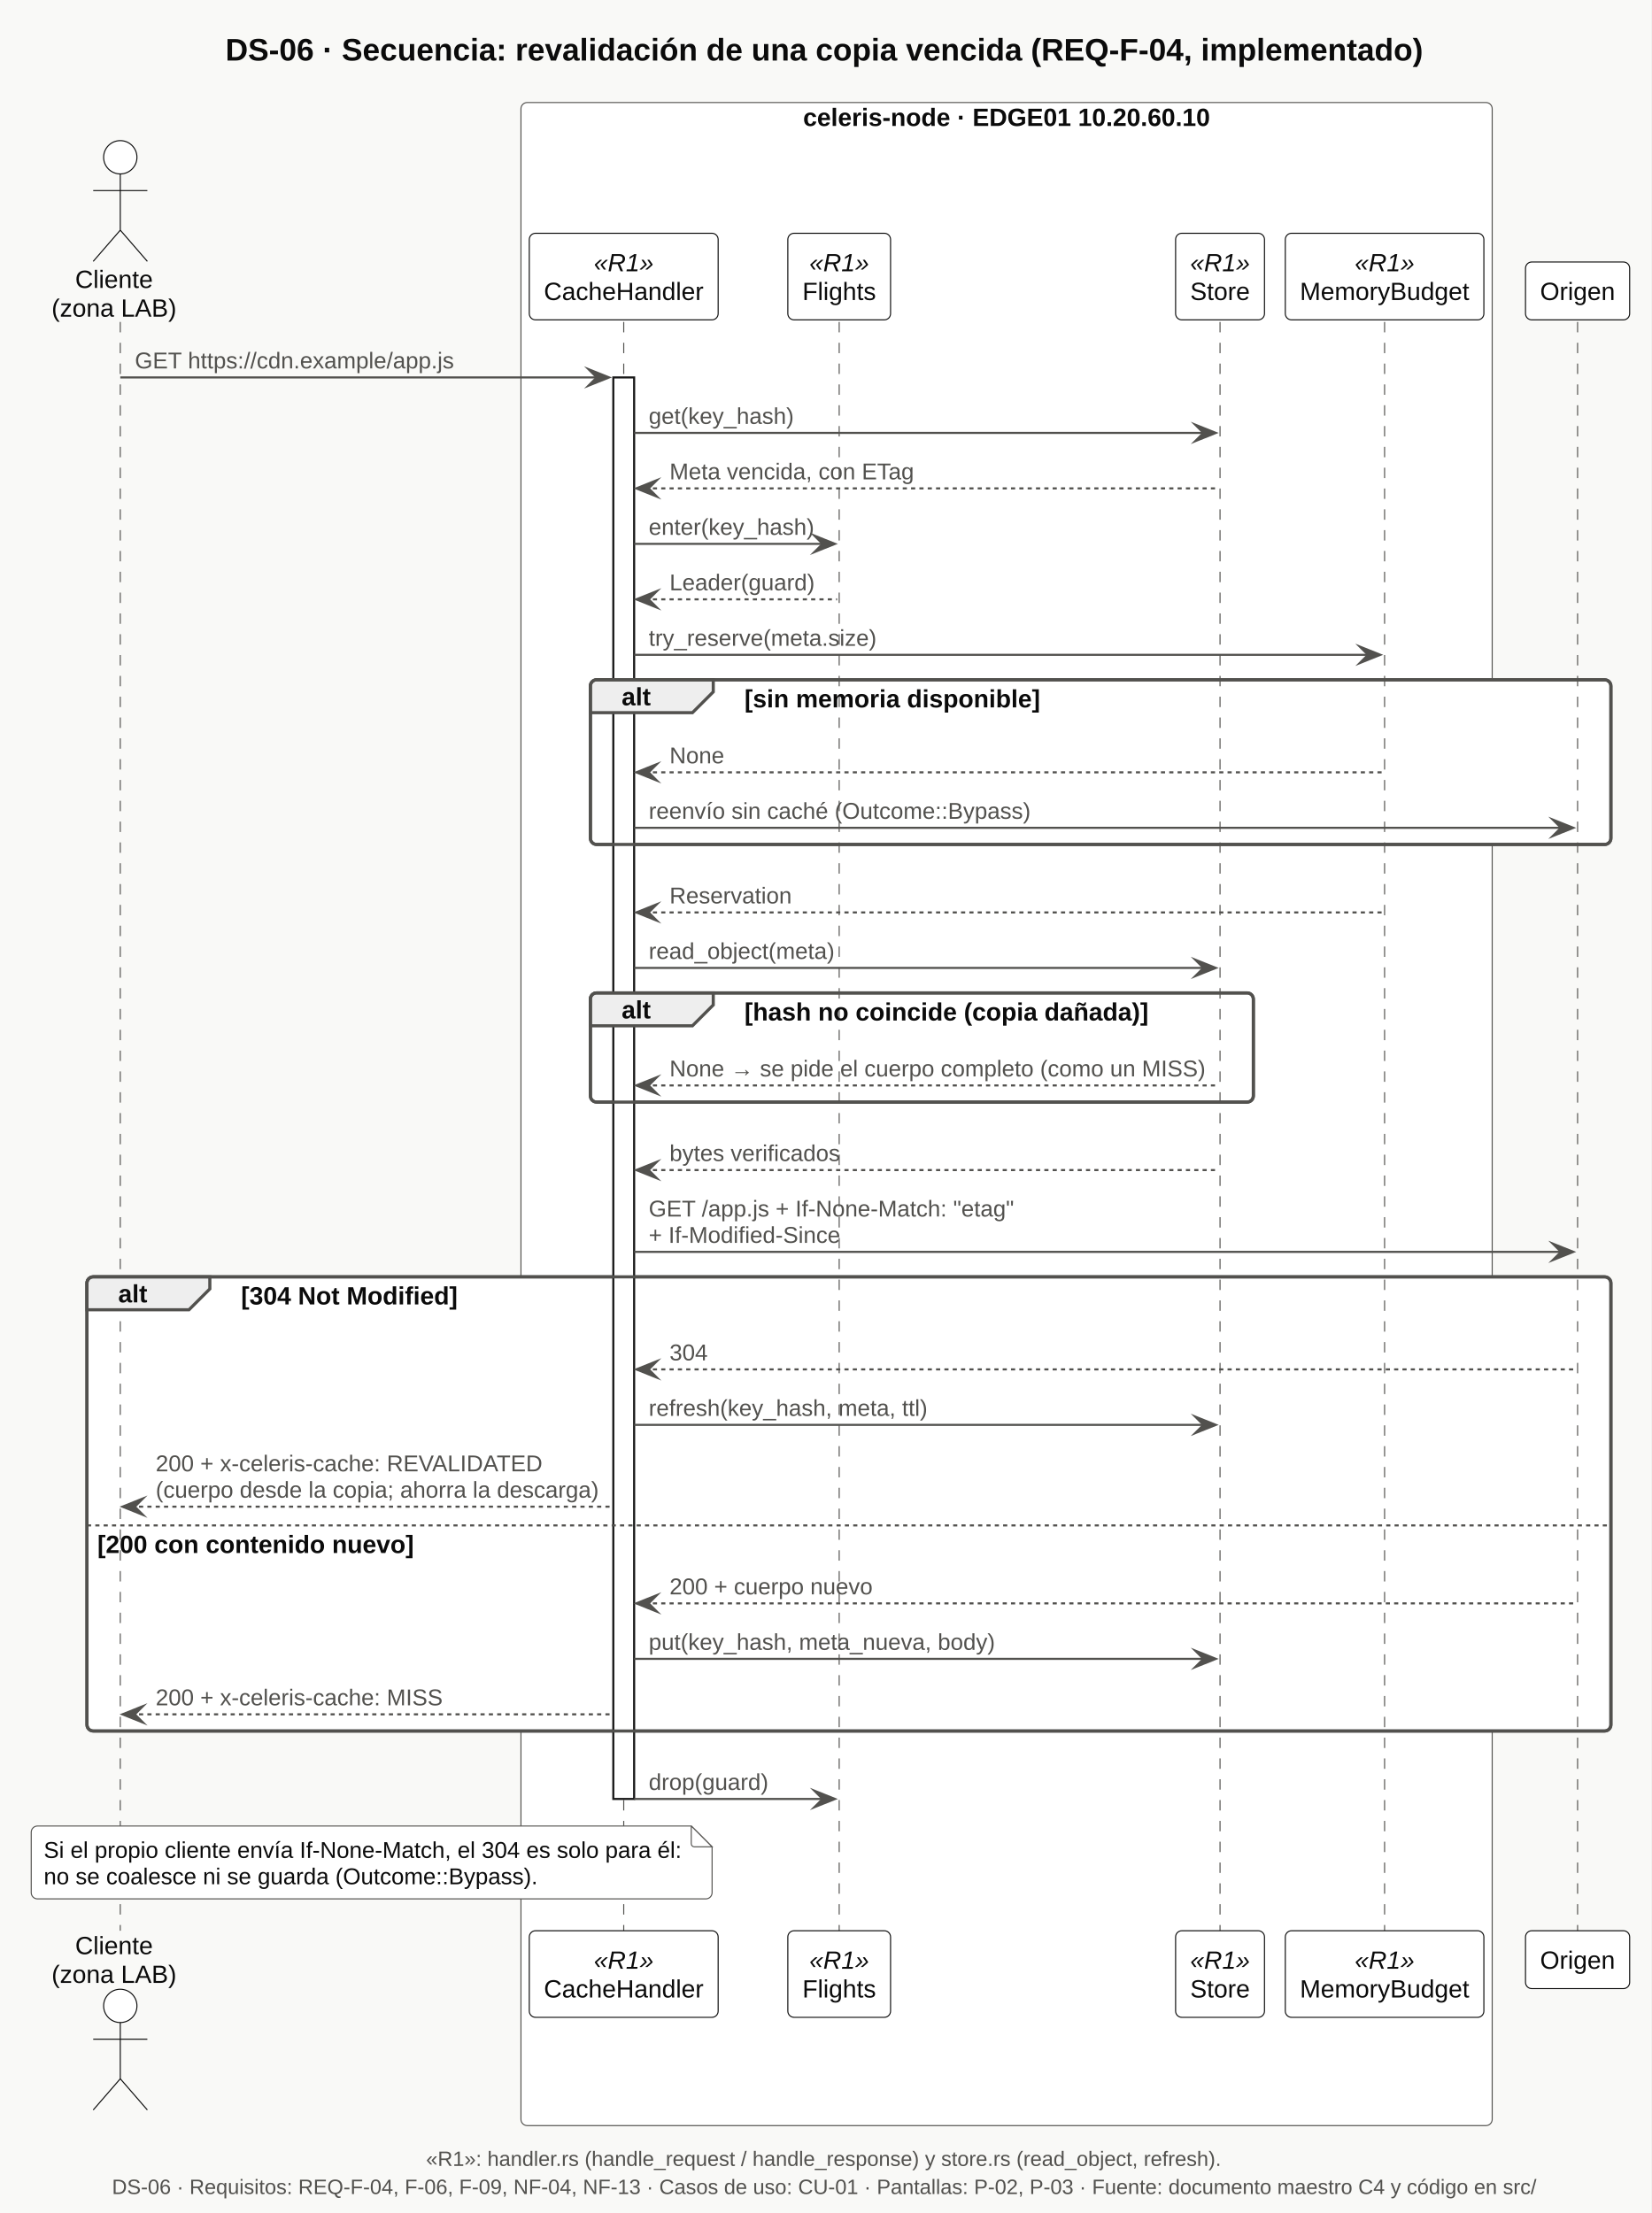
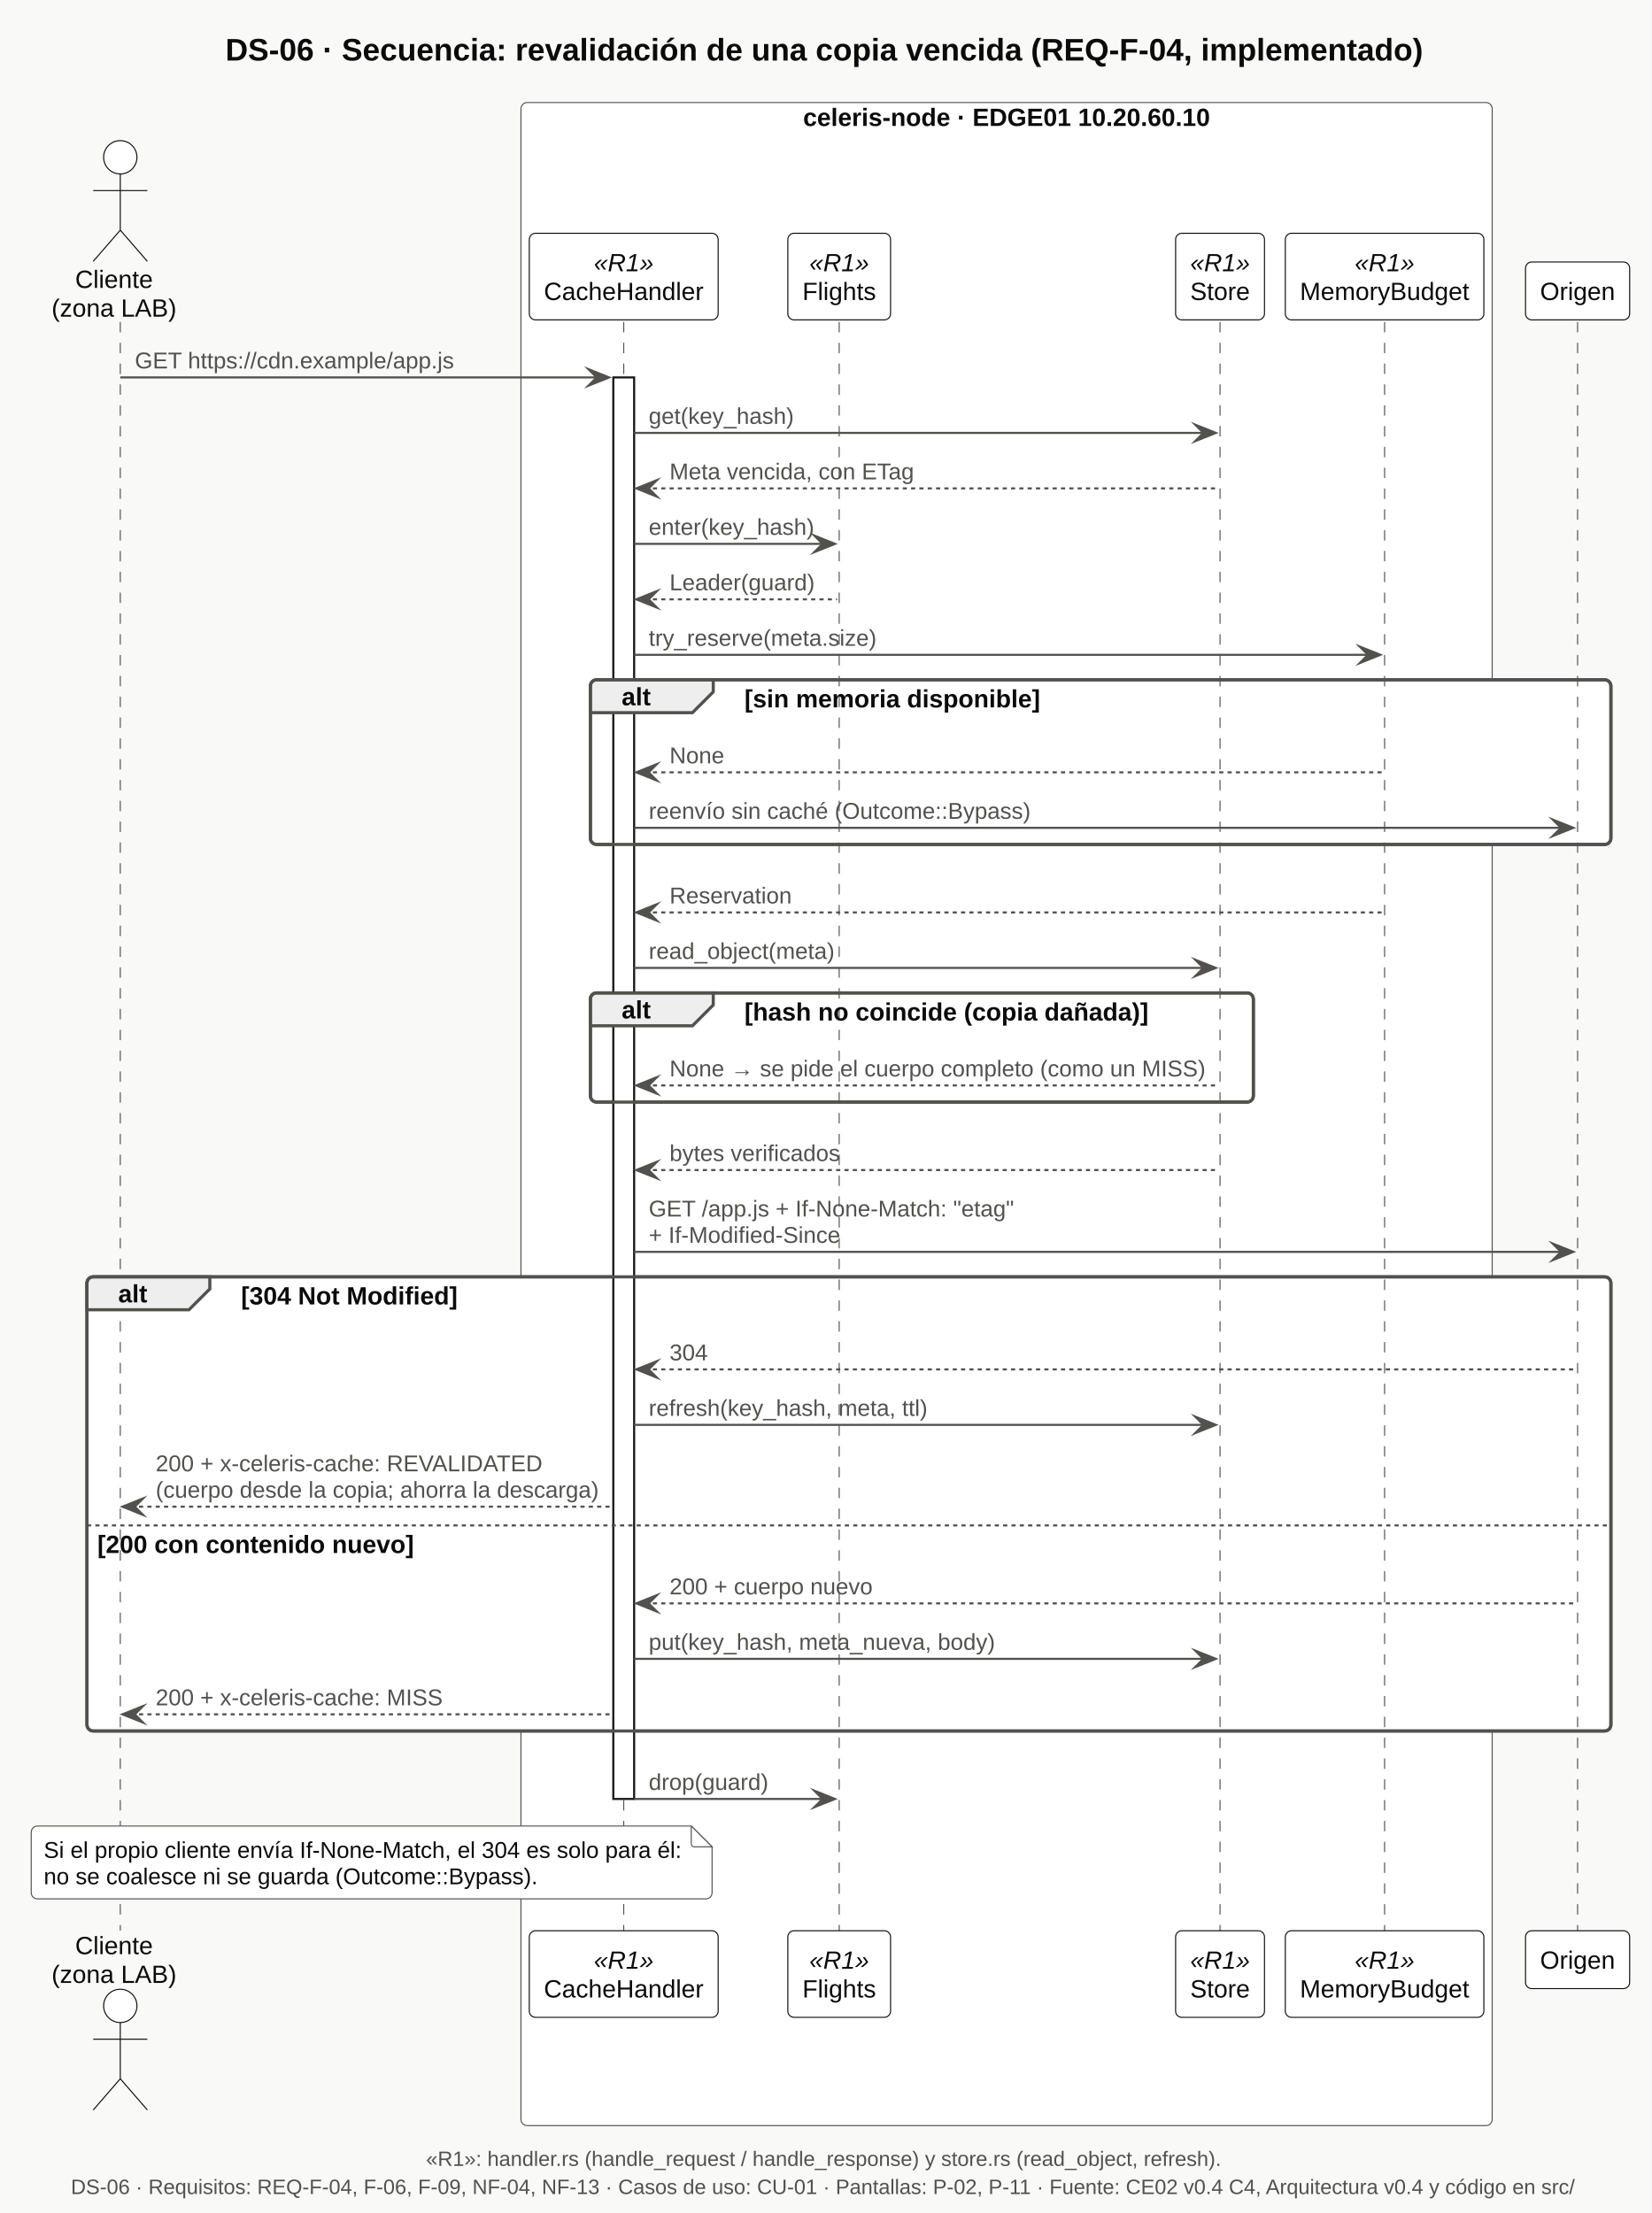
<svg xmlns="http://www.w3.org/2000/svg" version="1.1" data-diagram-type="SEQUENCE" style="width:793px;height:1063px;background:#F9F9F7;" width="793px" height="1063px" viewBox="0 0 793 1063" zoomAndPan="magnify" preserveAspectRatio="none" contentStyleType="text/css">
  <defs />
  <g font-family="sans-serif" lengthAdjust="spacing">
    <rect x="0" y="0" width="793" height="1063" fill="#F9F9F7" style="stroke:none;" />
    <g class="title" data-source-line="2">
      <text x="108.268" y="29.07" fill="#0B0B0B" font-size="15" textLength="575.156" font-weight="700" font-family="'Arial'">DS-06 · Secuencia: revalidación de una copia vencida (REQ-F-04, implementado)</text>
    </g>
    <rect x="250.208" y="49.249" width="466.467" height="971.764" fill="#FFF" style="stroke:#52514E;stroke-width:0.5;" rx="3" ry="3" />
    <text x="385.722" y="60.504" fill="#0B0B0B" font-size="12" textLength="195.439" font-weight="700" font-family="'Arial'">celeris-node · EDGE01 10.20.60.10</text>
    <rect x="283.563" y="326.539" width="490.121" height="79.097" fill="#FFF" style="stroke:#FFF;stroke-width:1;" rx="3" ry="3" />
    <rect x="283.563" y="326.539" width="490.121" height="79.097" fill="none" style="stroke:#52514E;stroke-width:1.5;" rx="3" ry="3" />
    <rect x="283.563" y="476.933" width="318.399" height="52.448" fill="#FFF" style="stroke:#FFF;stroke-width:1;" rx="3" ry="3" />
    <rect x="283.563" y="476.933" width="318.399" height="52.448" fill="none" style="stroke:#52514E;stroke-width:1.5;" rx="3" ry="3" />
    <rect x="41.771" y="613.328" width="731.913" height="218.14" fill="#FFF" style="stroke:#FFF;stroke-width:1;" rx="3" ry="3" />
    <rect x="41.771" y="613.328" width="731.913" height="218.14" fill="none" style="stroke:#52514E;stroke-width:1.5;" rx="3" ry="3" />
    <g class="participant-lifeline" data-qualified-name="C" data-entity-uid="part1" id="part1-lifeline" data-source-line="5">
      <g>
        <rect x="54.271" y="154.645" width="8" height="772.77" fill="#000" fill-opacity="0" />
        <line x1="57.771" y1="154.645" x2="57.771" y2="927.415" style="stroke:#52514E;stroke-width:0.5;stroke-dasharray:5,5;" />
      </g>
    </g>
    <g class="participant-lifeline" data-qualified-name="H" data-entity-uid="part2" id="part2-lifeline" data-source-line="7">
      <g>
        <rect x="296.063" y="154.645" width="8" height="772.77" fill="#000" fill-opacity="0" />
        <line x1="299.563" y1="154.645" x2="299.563" y2="927.415" style="stroke:#52514E;stroke-width:0.5;stroke-dasharray:5,5;" />
      </g>
    </g>
    <g>
      <rect x="294.563" y="181.294" width="10" height="682.823" fill="#FFF" style="stroke:#181818;stroke-width:1;" />
    </g>
    <g class="participant-lifeline" data-qualified-name="F" data-entity-uid="part3" id="part3-lifeline" data-source-line="8">
      <g>
        <rect x="399.55" y="154.645" width="8" height="772.77" fill="#000" fill-opacity="0" />
        <line x1="403.05" y1="154.645" x2="403.05" y2="927.415" style="stroke:#52514E;stroke-width:0.5;stroke-dasharray:5,5;" />
      </g>
    </g>
    <g class="participant-lifeline" data-qualified-name="S" data-entity-uid="part4" id="part4-lifeline" data-source-line="9">
      <g>
        <rect x="582.462" y="154.645" width="8" height="772.77" fill="#000" fill-opacity="0" />
        <line x1="585.962" y1="154.645" x2="585.962" y2="927.415" style="stroke:#52514E;stroke-width:0.5;stroke-dasharray:5,5;" />
      </g>
    </g>
    <g class="participant-lifeline" data-qualified-name="M" data-entity-uid="part5" id="part5-lifeline" data-source-line="10">
      <g>
        <rect x="661.491" y="154.645" width="8" height="772.77" fill="#000" fill-opacity="0" />
        <line x1="664.991" y1="154.645" x2="664.991" y2="927.415" style="stroke:#52514E;stroke-width:0.5;stroke-dasharray:5,5;" />
      </g>
    </g>
    <g class="participant-lifeline" data-qualified-name="O" data-entity-uid="part6" id="part6-lifeline" data-source-line="12">
      <g>
        <rect x="754.184" y="154.645" width="8" height="772.77" fill="#000" fill-opacity="0" />
        <line x1="757.684" y1="154.645" x2="757.684" y2="927.415" style="stroke:#52514E;stroke-width:0.5;stroke-dasharray:5,5;" />
      </g>
    </g>
    <g class="participant participant-head" data-qualified-name="C" data-entity-uid="part1" id="part1-head" data-source-line="5">
      <text x="36.095" y="138.303" fill="#0B0B0B" font-size="12" textLength="37.354" font-family="'Arial'">Cliente</text>
      <text x="24.757" y="152.102" fill="#0B0B0B" font-size="12" textLength="60.029" font-family="'Arial'">(zona LAB)</text>
      <ellipse cx="57.771" cy="75.547" rx="8" ry="8" fill="#FFF" style="stroke:#0B0B0B;stroke-width:0.5;" />
      <path d="M57.771,83.547 L57.771,110.547 M44.771,91.547 L70.771,91.547 M57.771,110.547 L44.771,125.547 M57.771,110.547 L70.771,125.547" style="stroke:#0B0B0B;stroke-width:0.5;" fill="none" />
    </g>
    <g class="participant participant-head" data-qualified-name="H" data-entity-uid="part2" id="part2-head" data-source-line="7">
      <rect x="254.208" y="112.047" width="90.711" height="41.598" fill="#FFF" style="stroke:#0B0B0B;stroke-width:0.5;" rx="3" ry="3" />
      <text x="285.22" y="130.303" fill="#0B0B0B" font-size="12" textLength="28.688" font-style="italic" font-family="'Arial'">«R1»</text>
      <text x="261.208" y="144.102" fill="#0B0B0B" font-size="12" textLength="76.711" font-family="'Arial'">CacheHandler</text>
    </g>
    <g class="participant participant-head" data-qualified-name="F" data-entity-uid="part3" id="part3-head" data-source-line="8">
      <rect x="378.378" y="112.047" width="49.344" height="41.598" fill="#FFF" style="stroke:#0B0B0B;stroke-width:0.5;" rx="3" ry="3" />
      <text x="388.707" y="130.303" fill="#0B0B0B" font-size="12" textLength="28.688" font-style="italic" font-family="'Arial'">«R1»</text>
      <text x="385.378" y="144.102" fill="#0B0B0B" font-size="12" textLength="35.344" font-family="'Arial'">Flights</text>
    </g>
    <g class="participant participant-head" data-qualified-name="S" data-entity-uid="part4" id="part4-head" data-source-line="9">
      <rect x="564.619" y="112.047" width="42.688" height="41.598" fill="#FFF" style="stroke:#0B0B0B;stroke-width:0.5;" rx="3" ry="3" />
      <text x="571.619" y="130.303" fill="#0B0B0B" font-size="12" textLength="28.688" font-style="italic" font-family="'Arial'">«R1»</text>
      <text x="571.622" y="144.102" fill="#0B0B0B" font-size="12" textLength="28.682" font-family="'Arial'">Store</text>
    </g>
    <g class="participant participant-head" data-qualified-name="M" data-entity-uid="part5" id="part5-head" data-source-line="10">
      <rect x="617.306" y="112.047" width="95.369" height="41.598" fill="#FFF" style="stroke:#0B0B0B;stroke-width:0.5;" rx="3" ry="3" />
      <text x="650.647" y="130.303" fill="#0B0B0B" font-size="12" textLength="28.688" font-style="italic" font-family="'Arial'">«R1»</text>
      <text x="624.306" y="144.102" fill="#0B0B0B" font-size="12" textLength="81.369" font-family="'Arial'">MemoryBudget</text>
    </g>
    <g class="participant participant-head" data-qualified-name="O" data-entity-uid="part6" id="part6-head" data-source-line="12">
      <rect x="732.675" y="125.846" width="50.018" height="27.799" fill="#FFF" style="stroke:#0B0B0B;stroke-width:0.5;" rx="3" ry="3" />
      <text x="739.675" y="144.102" fill="#0B0B0B" font-size="12" textLength="36.018" font-family="'Arial'">Origen</text>
    </g>
    <g class="participant participant-tail" data-qualified-name="C" data-entity-uid="part1" id="part1-tail" data-source-line="5">
      <text x="36.095" y="938.67" fill="#0B0B0B" font-size="12" textLength="37.354" font-family="'Arial'">Cliente</text>
      <text x="24.757" y="952.469" fill="#0B0B0B" font-size="12" textLength="60.029" font-family="'Arial'">(zona LAB)</text>
      <ellipse cx="57.771" cy="963.512" rx="8" ry="8" fill="#FFF" style="stroke:#0B0B0B;stroke-width:0.5;" />
      <path d="M57.771,971.512 L57.771,998.512 M44.771,979.512 L70.771,979.512 M57.771,998.512 L44.771,1013.512 M57.771,998.512 L70.771,1013.512" style="stroke:#0B0B0B;stroke-width:0.5;" fill="none" />
    </g>
    <g class="participant participant-tail" data-qualified-name="H" data-entity-uid="part2" id="part2-tail" data-source-line="7">
      <rect x="254.208" y="927.415" width="90.711" height="41.598" fill="#FFF" style="stroke:#0B0B0B;stroke-width:0.5;" rx="3" ry="3" />
      <text x="285.22" y="945.67" fill="#0B0B0B" font-size="12" textLength="28.688" font-style="italic" font-family="'Arial'">«R1»</text>
      <text x="261.208" y="959.469" fill="#0B0B0B" font-size="12" textLength="76.711" font-family="'Arial'">CacheHandler</text>
    </g>
    <g class="participant participant-tail" data-qualified-name="F" data-entity-uid="part3" id="part3-tail" data-source-line="8">
      <rect x="378.378" y="927.415" width="49.344" height="41.598" fill="#FFF" style="stroke:#0B0B0B;stroke-width:0.5;" rx="3" ry="3" />
      <text x="388.707" y="945.67" fill="#0B0B0B" font-size="12" textLength="28.688" font-style="italic" font-family="'Arial'">«R1»</text>
      <text x="385.378" y="959.469" fill="#0B0B0B" font-size="12" textLength="35.344" font-family="'Arial'">Flights</text>
    </g>
    <g class="participant participant-tail" data-qualified-name="S" data-entity-uid="part4" id="part4-tail" data-source-line="9">
      <rect x="564.619" y="927.415" width="42.688" height="41.598" fill="#FFF" style="stroke:#0B0B0B;stroke-width:0.5;" rx="3" ry="3" />
      <text x="571.619" y="945.67" fill="#0B0B0B" font-size="12" textLength="28.688" font-style="italic" font-family="'Arial'">«R1»</text>
      <text x="571.622" y="959.469" fill="#0B0B0B" font-size="12" textLength="28.682" font-family="'Arial'">Store</text>
    </g>
    <g class="participant participant-tail" data-qualified-name="M" data-entity-uid="part5" id="part5-tail" data-source-line="10">
      <rect x="617.306" y="927.415" width="95.369" height="41.598" fill="#FFF" style="stroke:#0B0B0B;stroke-width:0.5;" rx="3" ry="3" />
      <text x="650.647" y="945.67" fill="#0B0B0B" font-size="12" textLength="28.688" font-style="italic" font-family="'Arial'">«R1»</text>
      <text x="624.306" y="959.469" fill="#0B0B0B" font-size="12" textLength="81.369" font-family="'Arial'">MemoryBudget</text>
    </g>
    <g class="participant participant-tail" data-qualified-name="O" data-entity-uid="part6" id="part6-tail" data-source-line="12">
      <rect x="732.675" y="927.415" width="50.018" height="27.799" fill="#FFF" style="stroke:#0B0B0B;stroke-width:0.5;" rx="3" ry="3" />
      <text x="739.675" y="945.67" fill="#0B0B0B" font-size="12" textLength="36.018" font-family="'Arial'">Origen</text>
    </g>
    <g class="message" data-entity-1="part1" data-entity-2="part2" id="msg1" data-source-line="14">
      <polygon points="282.563,177.294,292.563,181.294,282.563,185.294,286.563,181.294" fill="#52514E" style="stroke:#52514E;stroke-width:1;stroke-linejoin:miter;stroke-miterlimit:10;" />
      <line x1="57.771" y1="181.294" x2="288.563" y2="181.294" style="stroke:#52514E;stroke-width:1;" />
      <text x="64.771" y="176.963" fill="#52514E" font-size="11" textLength="153.463" font-family="'Arial'">GET https://cdn.example/app.js</text>
    </g>
    <g class="message" data-entity-1="part2" data-entity-2="part4" id="msg2" data-source-line="16">
      <polygon points="573.962,203.943,583.962,207.943,573.962,211.943,577.962,207.943" fill="#52514E" style="stroke:#52514E;stroke-width:1;stroke-linejoin:miter;stroke-miterlimit:10;" />
      <line x1="304.563" y1="207.943" x2="579.962" y2="207.943" style="stroke:#52514E;stroke-width:1;" />
      <text x="311.563" y="203.612" fill="#52514E" font-size="11" textLength="69.706" font-family="'Arial'">get(key_hash)</text>
    </g>
    <g class="message" data-entity-1="part4" data-entity-2="part2" id="msg3" data-source-line="17">
      <polygon points="315.563,230.592,305.563,234.592,315.563,238.592,311.563,234.592" fill="#52514E" style="stroke:#52514E;stroke-width:1;stroke-linejoin:miter;stroke-miterlimit:10;" />
      <line x1="309.563" y1="234.592" x2="584.962" y2="234.592" style="stroke:#52514E;stroke-width:1;stroke-dasharray:2,2;" />
      <text x="321.563" y="230.261" fill="#52514E" font-size="11" textLength="118.621" font-family="'Arial'">Meta vencida, con ETag</text>
    </g>
    <g class="message" data-entity-1="part2" data-entity-2="part3" id="msg4" data-source-line="18">
      <polygon points="391.05,257.241,401.05,261.241,391.05,265.241,395.05,261.241" fill="#52514E" style="stroke:#52514E;stroke-width:1;stroke-linejoin:miter;stroke-miterlimit:10;" />
      <line x1="304.563" y1="261.241" x2="397.05" y2="261.241" style="stroke:#52514E;stroke-width:1;" />
      <text x="311.563" y="256.91" fill="#52514E" font-size="11" textLength="79.487" font-family="'Arial'">enter(key_hash)</text>
    </g>
    <g class="message" data-entity-1="part3" data-entity-2="part2" id="msg5" data-source-line="19">
      <polygon points="315.563,283.89,305.563,287.89,315.563,291.89,311.563,287.89" fill="#52514E" style="stroke:#52514E;stroke-width:1;stroke-linejoin:miter;stroke-miterlimit:10;" />
      <line x1="309.563" y1="287.89" x2="402.05" y2="287.89" style="stroke:#52514E;stroke-width:1;stroke-dasharray:2,2;" />
      <text x="321.563" y="283.559" fill="#52514E" font-size="11" textLength="69.711" font-family="'Arial'">Leader(guard)</text>
    </g>
    <g class="message" data-entity-1="part2" data-entity-2="part5" id="msg6" data-source-line="20">
      <polygon points="652.991,310.539,662.991,314.539,652.991,318.539,656.991,314.539" fill="#52514E" style="stroke:#52514E;stroke-width:1;stroke-linejoin:miter;stroke-miterlimit:10;" />
      <line x1="304.563" y1="314.539" x2="658.991" y2="314.539" style="stroke:#52514E;stroke-width:1;" />
      <text x="311.563" y="310.208" fill="#52514E" font-size="11" textLength="109.415" font-family="'Arial'">try_reserve(meta.size)</text>
    </g>
    <path d="M286.563,326.539 L342.567,326.539 L342.567,332.337 L332.567,342.337 L283.563,342.337 L283.563,329.539 A3,3 0 0 1 286.563,326.539" style="stroke:#52514E;stroke-width:1.5;" fill="#EEE" />
    <rect x="283.563" y="326.539" width="490.121" height="79.097" fill="none" style="stroke:#52514E;stroke-width:1.5;" rx="3" ry="3" />
    <text x="298.563" y="338.794" fill="#0B0B0B" font-size="12" textLength="14.004" font-weight="700" font-family="'Arial'">alt</text>
    <text x="357.567" y="339.794" fill="#0B0B0B" font-size="12" textLength="142.02" font-weight="700" font-family="'Arial'">[sin memoria disponible]</text>
    <g class="message" data-entity-1="part5" data-entity-2="part2" id="msg7" data-source-line="22">
      <polygon points="315.563,366.986,305.563,370.986,315.563,374.986,311.563,370.986" fill="#52514E" style="stroke:#52514E;stroke-width:1;stroke-linejoin:miter;stroke-miterlimit:10;" />
      <line x1="309.563" y1="370.986" x2="663.991" y2="370.986" style="stroke:#52514E;stroke-width:1;stroke-dasharray:2,2;" />
      <text x="321.563" y="366.655" fill="#52514E" font-size="11" textLength="26.297" font-family="'Arial'">None</text>
    </g>
    <g class="message" data-entity-1="part2" data-entity-2="part6" id="msg8" data-source-line="23">
      <polygon points="745.684,393.635,755.684,397.635,745.684,401.635,749.684,397.635" fill="#52514E" style="stroke:#52514E;stroke-width:1;stroke-linejoin:miter;stroke-miterlimit:10;" />
      <line x1="304.563" y1="397.635" x2="751.684" y2="397.635" style="stroke:#52514E;stroke-width:1;" />
      <text x="311.563" y="393.304" fill="#52514E" font-size="11" textLength="183.412" font-family="'Arial'">reenvío sin caché (Outcome::Bypass)</text>
    </g>
    <g class="message" data-entity-1="part5" data-entity-2="part2" id="msg9" data-source-line="25">
      <polygon points="315.563,434.284,305.563,438.284,315.563,442.284,311.563,438.284" fill="#52514E" style="stroke:#52514E;stroke-width:1;stroke-linejoin:miter;stroke-miterlimit:10;" />
      <line x1="309.563" y1="438.284" x2="663.991" y2="438.284" style="stroke:#52514E;stroke-width:1;stroke-dasharray:2,2;" />
      <text x="321.563" y="433.953" fill="#52514E" font-size="11" textLength="58.695" font-family="'Arial'">Reservation</text>
    </g>
    <g class="message" data-entity-1="part2" data-entity-2="part4" id="msg10" data-source-line="26">
      <polygon points="573.962,460.933,583.962,464.933,573.962,468.933,577.962,464.933" fill="#52514E" style="stroke:#52514E;stroke-width:1;stroke-linejoin:miter;stroke-miterlimit:10;" />
      <line x1="304.563" y1="464.933" x2="579.962" y2="464.933" style="stroke:#52514E;stroke-width:1;" />
      <text x="311.563" y="460.602" fill="#52514E" font-size="11" textLength="89.268" font-family="'Arial'">read_object(meta)</text>
    </g>
    <path d="M286.563,476.933 L342.567,476.933 L342.567,482.732 L332.567,492.732 L283.563,492.732 L283.563,479.933 A3,3 0 0 1 286.563,476.933" style="stroke:#52514E;stroke-width:1.5;" fill="#EEE" />
    <rect x="283.563" y="476.933" width="318.399" height="52.448" fill="none" style="stroke:#52514E;stroke-width:1.5;" rx="3" ry="3" />
    <text x="298.563" y="489.189" fill="#0B0B0B" font-size="12" textLength="14.004" font-weight="700" font-family="'Arial'">alt</text>
    <text x="357.567" y="490.189" fill="#0B0B0B" font-size="12" textLength="194.021" font-weight="700" font-family="'Arial'">[hash no coincide (copia dañada)]</text>
    <g class="message" data-entity-1="part4" data-entity-2="part2" id="msg11" data-source-line="28">
      <polygon points="315.563,517.381,305.563,521.381,315.563,525.381,311.563,521.381" fill="#52514E" style="stroke:#52514E;stroke-width:1;stroke-linejoin:miter;stroke-miterlimit:10;" />
      <line x1="309.563" y1="521.381" x2="584.962" y2="521.381" style="stroke:#52514E;stroke-width:1;stroke-dasharray:2,2;" />
      <text x="321.563" y="517.05" fill="#52514E" font-size="11" textLength="257.399" font-family="'Arial'">None → se pide el cuerpo completo (como un MISS)</text>
    </g>
    <g class="message" data-entity-1="part4" data-entity-2="part2" id="msg12" data-source-line="30">
      <polygon points="315.563,558.03,305.563,562.03,315.563,566.03,311.563,562.03" fill="#52514E" style="stroke:#52514E;stroke-width:1;stroke-linejoin:miter;stroke-miterlimit:10;" />
      <line x1="309.563" y1="562.03" x2="584.962" y2="562.03" style="stroke:#52514E;stroke-width:1;stroke-dasharray:2,2;" />
      <text x="321.563" y="557.699" fill="#52514E" font-size="11" textLength="81.925" font-family="'Arial'">bytes verificados</text>
    </g>
    <g class="message" data-entity-1="part2" data-entity-2="part6" id="msg13" data-source-line="31">
      <polygon points="745.684,597.328,755.684,601.328,745.684,605.328,749.684,601.328" fill="#52514E" style="stroke:#52514E;stroke-width:1;stroke-linejoin:miter;stroke-miterlimit:10;" />
      <line x1="304.563" y1="601.328" x2="751.684" y2="601.328" style="stroke:#52514E;stroke-width:1;" />
      <text x="311.563" y="584.348" fill="#52514E" font-size="11" textLength="175.635" font-family="'Arial'">GET /app.js + If-None-Match: "etag"</text>
      <text x="311.563" y="596.997" fill="#52514E" font-size="11" textLength="92.012" font-family="'Arial'">+ If-Modified-Since</text>
    </g>
    <path d="M44.771,613.328 L100.775,613.328 L100.775,619.126 L90.775,629.126 L41.771,629.126 L41.771,616.328 A3,3 0 0 1 44.771,613.328" style="stroke:#52514E;stroke-width:1.5;" fill="#EEE" />
    <rect x="41.771" y="613.328" width="731.913" height="218.14" fill="none" style="stroke:#52514E;stroke-width:1.5;" rx="3" ry="3" />
    <text x="56.771" y="625.583" fill="#0B0B0B" font-size="12" textLength="14.004" font-weight="700" font-family="'Arial'">alt</text>
    <text x="115.775" y="626.583" fill="#0B0B0B" font-size="12" textLength="103.998" font-weight="700" font-family="'Arial'">[304 Not Modified]</text>
    <g class="message" data-entity-1="part6" data-entity-2="part2" id="msg14" data-source-line="33">
      <polygon points="315.563,653.775,305.563,657.775,315.563,661.775,311.563,657.775" fill="#52514E" style="stroke:#52514E;stroke-width:1;stroke-linejoin:miter;stroke-miterlimit:10;" />
      <line x1="309.563" y1="657.775" x2="756.684" y2="657.775" style="stroke:#52514E;stroke-width:1;stroke-dasharray:2,2;" />
      <text x="321.563" y="653.444" fill="#52514E" font-size="11" textLength="18.353" font-family="'Arial'">304</text>
    </g>
    <g class="message" data-entity-1="part2" data-entity-2="part4" id="msg15" data-source-line="34">
      <polygon points="573.962,680.424,583.962,684.424,573.962,688.424,577.962,684.424" fill="#52514E" style="stroke:#52514E;stroke-width:1;stroke-linejoin:miter;stroke-miterlimit:10;" />
      <line x1="304.563" y1="684.424" x2="579.962" y2="684.424" style="stroke:#52514E;stroke-width:1;" />
      <text x="311.563" y="680.093" fill="#52514E" font-size="11" textLength="133.885" font-family="'Arial'">refresh(key_hash, meta, ttl)</text>
    </g>
    <g class="message" data-entity-1="part2" data-entity-2="part1" id="msg16" data-source-line="35">
      <polygon points="68.771,719.722,58.771,723.722,68.771,727.722,64.771,723.722" fill="#52514E" style="stroke:#52514E;stroke-width:1;stroke-linejoin:miter;stroke-miterlimit:10;" />
      <line x1="62.771" y1="723.722" x2="293.563" y2="723.722" style="stroke:#52514E;stroke-width:1;stroke-dasharray:2,2;" />
      <text x="74.771" y="706.742" fill="#52514E" font-size="11" textLength="187.376" font-family="'Arial'">200 + x-celeris-cache: REVALIDATED</text>
      <text x="74.771" y="719.391" fill="#52514E" font-size="11" textLength="212.792" font-family="'Arial'">(cuerpo desde la copia; ahorra la descarga)</text>
    </g>
    <line x1="41.771" y1="732.722" x2="773.684" y2="732.722" style="stroke:#52514E;stroke-width:1;stroke-dasharray:2,2;" />
    <text x="46.771" y="745.978" fill="#0B0B0B" font-size="12" textLength="152.016" font-weight="700" font-family="'Arial'">[200 con contenido nuevo]</text>
    <g class="message" data-entity-1="part6" data-entity-2="part2" id="msg17" data-source-line="37">
      <polygon points="315.563,766.17,305.563,770.17,315.563,774.17,311.563,770.17" fill="#52514E" style="stroke:#52514E;stroke-width:1;stroke-linejoin:miter;stroke-miterlimit:10;" />
      <line x1="309.563" y1="770.17" x2="756.684" y2="770.17" style="stroke:#52514E;stroke-width:1;stroke-dasharray:2,2;" />
      <text x="321.563" y="765.839" fill="#52514E" font-size="11" textLength="97.55" font-family="'Arial'">200 + cuerpo nuevo</text>
    </g>
    <g class="message" data-entity-1="part2" data-entity-2="part4" id="msg18" data-source-line="38">
      <polygon points="573.962,792.819,583.962,796.819,573.962,800.819,577.962,796.819" fill="#52514E" style="stroke:#52514E;stroke-width:1;stroke-linejoin:miter;stroke-miterlimit:10;" />
      <line x1="304.563" y1="796.819" x2="579.962" y2="796.819" style="stroke:#52514E;stroke-width:1;" />
      <text x="311.563" y="792.488" fill="#52514E" font-size="11" textLength="166.327" font-family="'Arial'">put(key_hash, meta_nueva, body)</text>
    </g>
    <g class="message" data-entity-1="part2" data-entity-2="part1" id="msg19" data-source-line="39">
      <polygon points="68.771,819.468,58.771,823.468,68.771,827.468,64.771,823.468" fill="#52514E" style="stroke:#52514E;stroke-width:1;stroke-linejoin:miter;stroke-miterlimit:10;" />
      <line x1="62.771" y1="823.468" x2="293.563" y2="823.468" style="stroke:#52514E;stroke-width:1;stroke-dasharray:2,2;" />
      <text x="74.771" y="819.137" fill="#52514E" font-size="11" textLength="137.86" font-family="'Arial'">200 + x-celeris-cache: MISS</text>
    </g>
    <g class="message" data-entity-1="part2" data-entity-2="part3" id="msg20" data-source-line="41">
      <polygon points="391.05,860.117,401.05,864.117,391.05,868.117,395.05,864.117" fill="#52514E" style="stroke:#52514E;stroke-width:1;stroke-linejoin:miter;stroke-miterlimit:10;" />
      <line x1="304.563" y1="864.117" x2="397.05" y2="864.117" style="stroke:#52514E;stroke-width:1;" />
      <text x="311.563" y="859.786" fill="#52514E" font-size="11" textLength="57.476" font-family="'Arial'">drop(guard)</text>
    </g>
    <path d="M15,880.117 L15,909.117 A3,3 0 0 0 18,912.117 L339,912.117 A3,3 0 0 0 342,909.117 L342,887.117 L332,877.117 L18,877.117 A3,3 0 0 0 15,880.117" style="stroke:#52514E;stroke-width:0.5;" fill="#FFF" />
    <path d="M332,877.117 L332,885.617 A1.5,1.5 0 0 0 333.5,887.117 L342,887.117 L332,877.117" style="stroke:#52514E;stroke-width:0.5;" fill="#FFF" />
    <text x="21" y="892.435" fill="#0B0B0B" font-size="11" textLength="306.335" font-family="'Arial'">Si el propio cliente envía If-None-Match, el 304 es solo para él:</text>
    <text x="21" y="905.083" fill="#0B0B0B" font-size="11" textLength="237.23" font-family="'Arial'">no se coalesce ni se guarda (Outcome::Bypass).</text>
    <g class="caption" data-source-line="3">
      <text x="204.631" y="1040.392" fill="#52514E" font-size="10" textLength="382.432" font-family="'Arial'">«R1»: handler.rs (handle_request / handle_response) y store.rs (read_object, refresh).</text>
    </g>
    <g class="footer" data-source-line="88">
-       <text x="53.769" y="1053.891" fill="#52514E" font-size="10" textLength="684.155" font-family="'Arial'">DS-06 · Requisitos: REQ-F-04, F-06, F-09, NF-04, NF-13 · Casos de uso: CU-01 · Pantallas: P-02, P-03 · Fuente: documento maestro C4 y código en src/</text>
+       <text x="34.035" y="1053.891" fill="#52514E" font-size="10" textLength="723.623" font-family="'Arial'">DS-06 · Requisitos: REQ-F-04, F-06, F-09, NF-04, NF-13 · Casos de uso: CU-01 · Pantallas: P-02, P-11 · Fuente: CE02 v0.4 C4, Arquitectura v0.4 y código en src/</text>
    </g>
  </g>
</svg>
